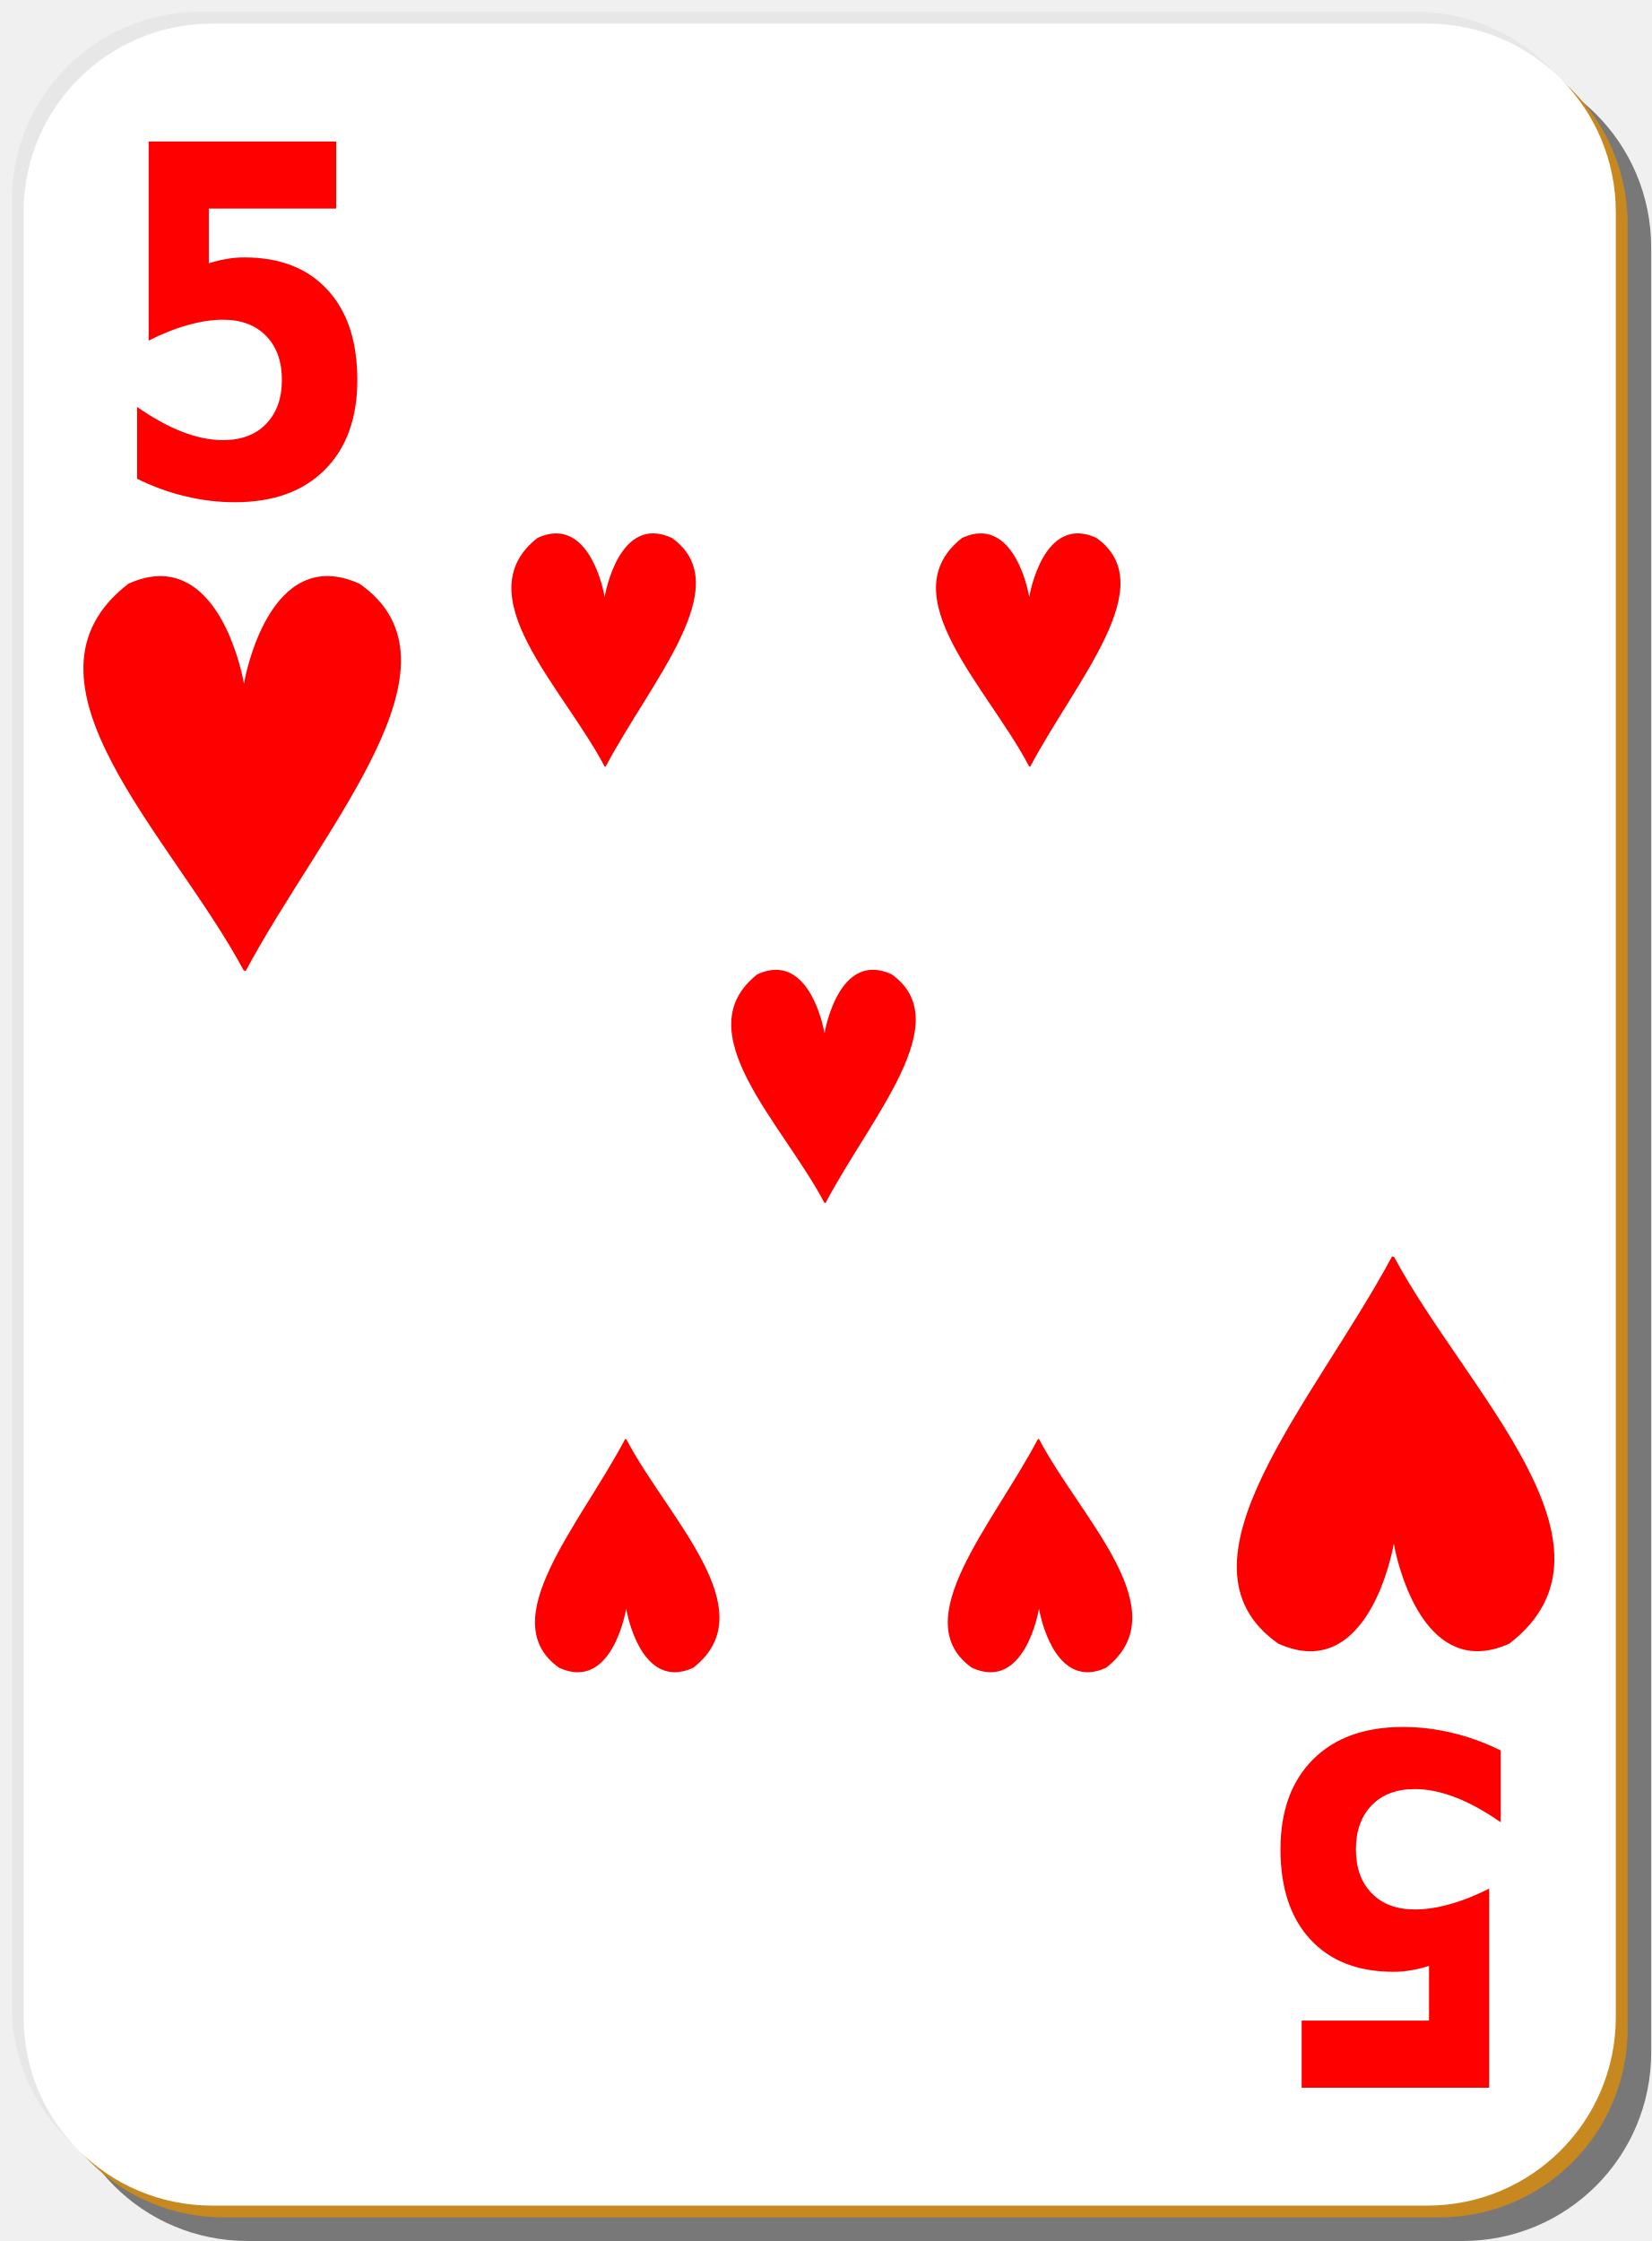
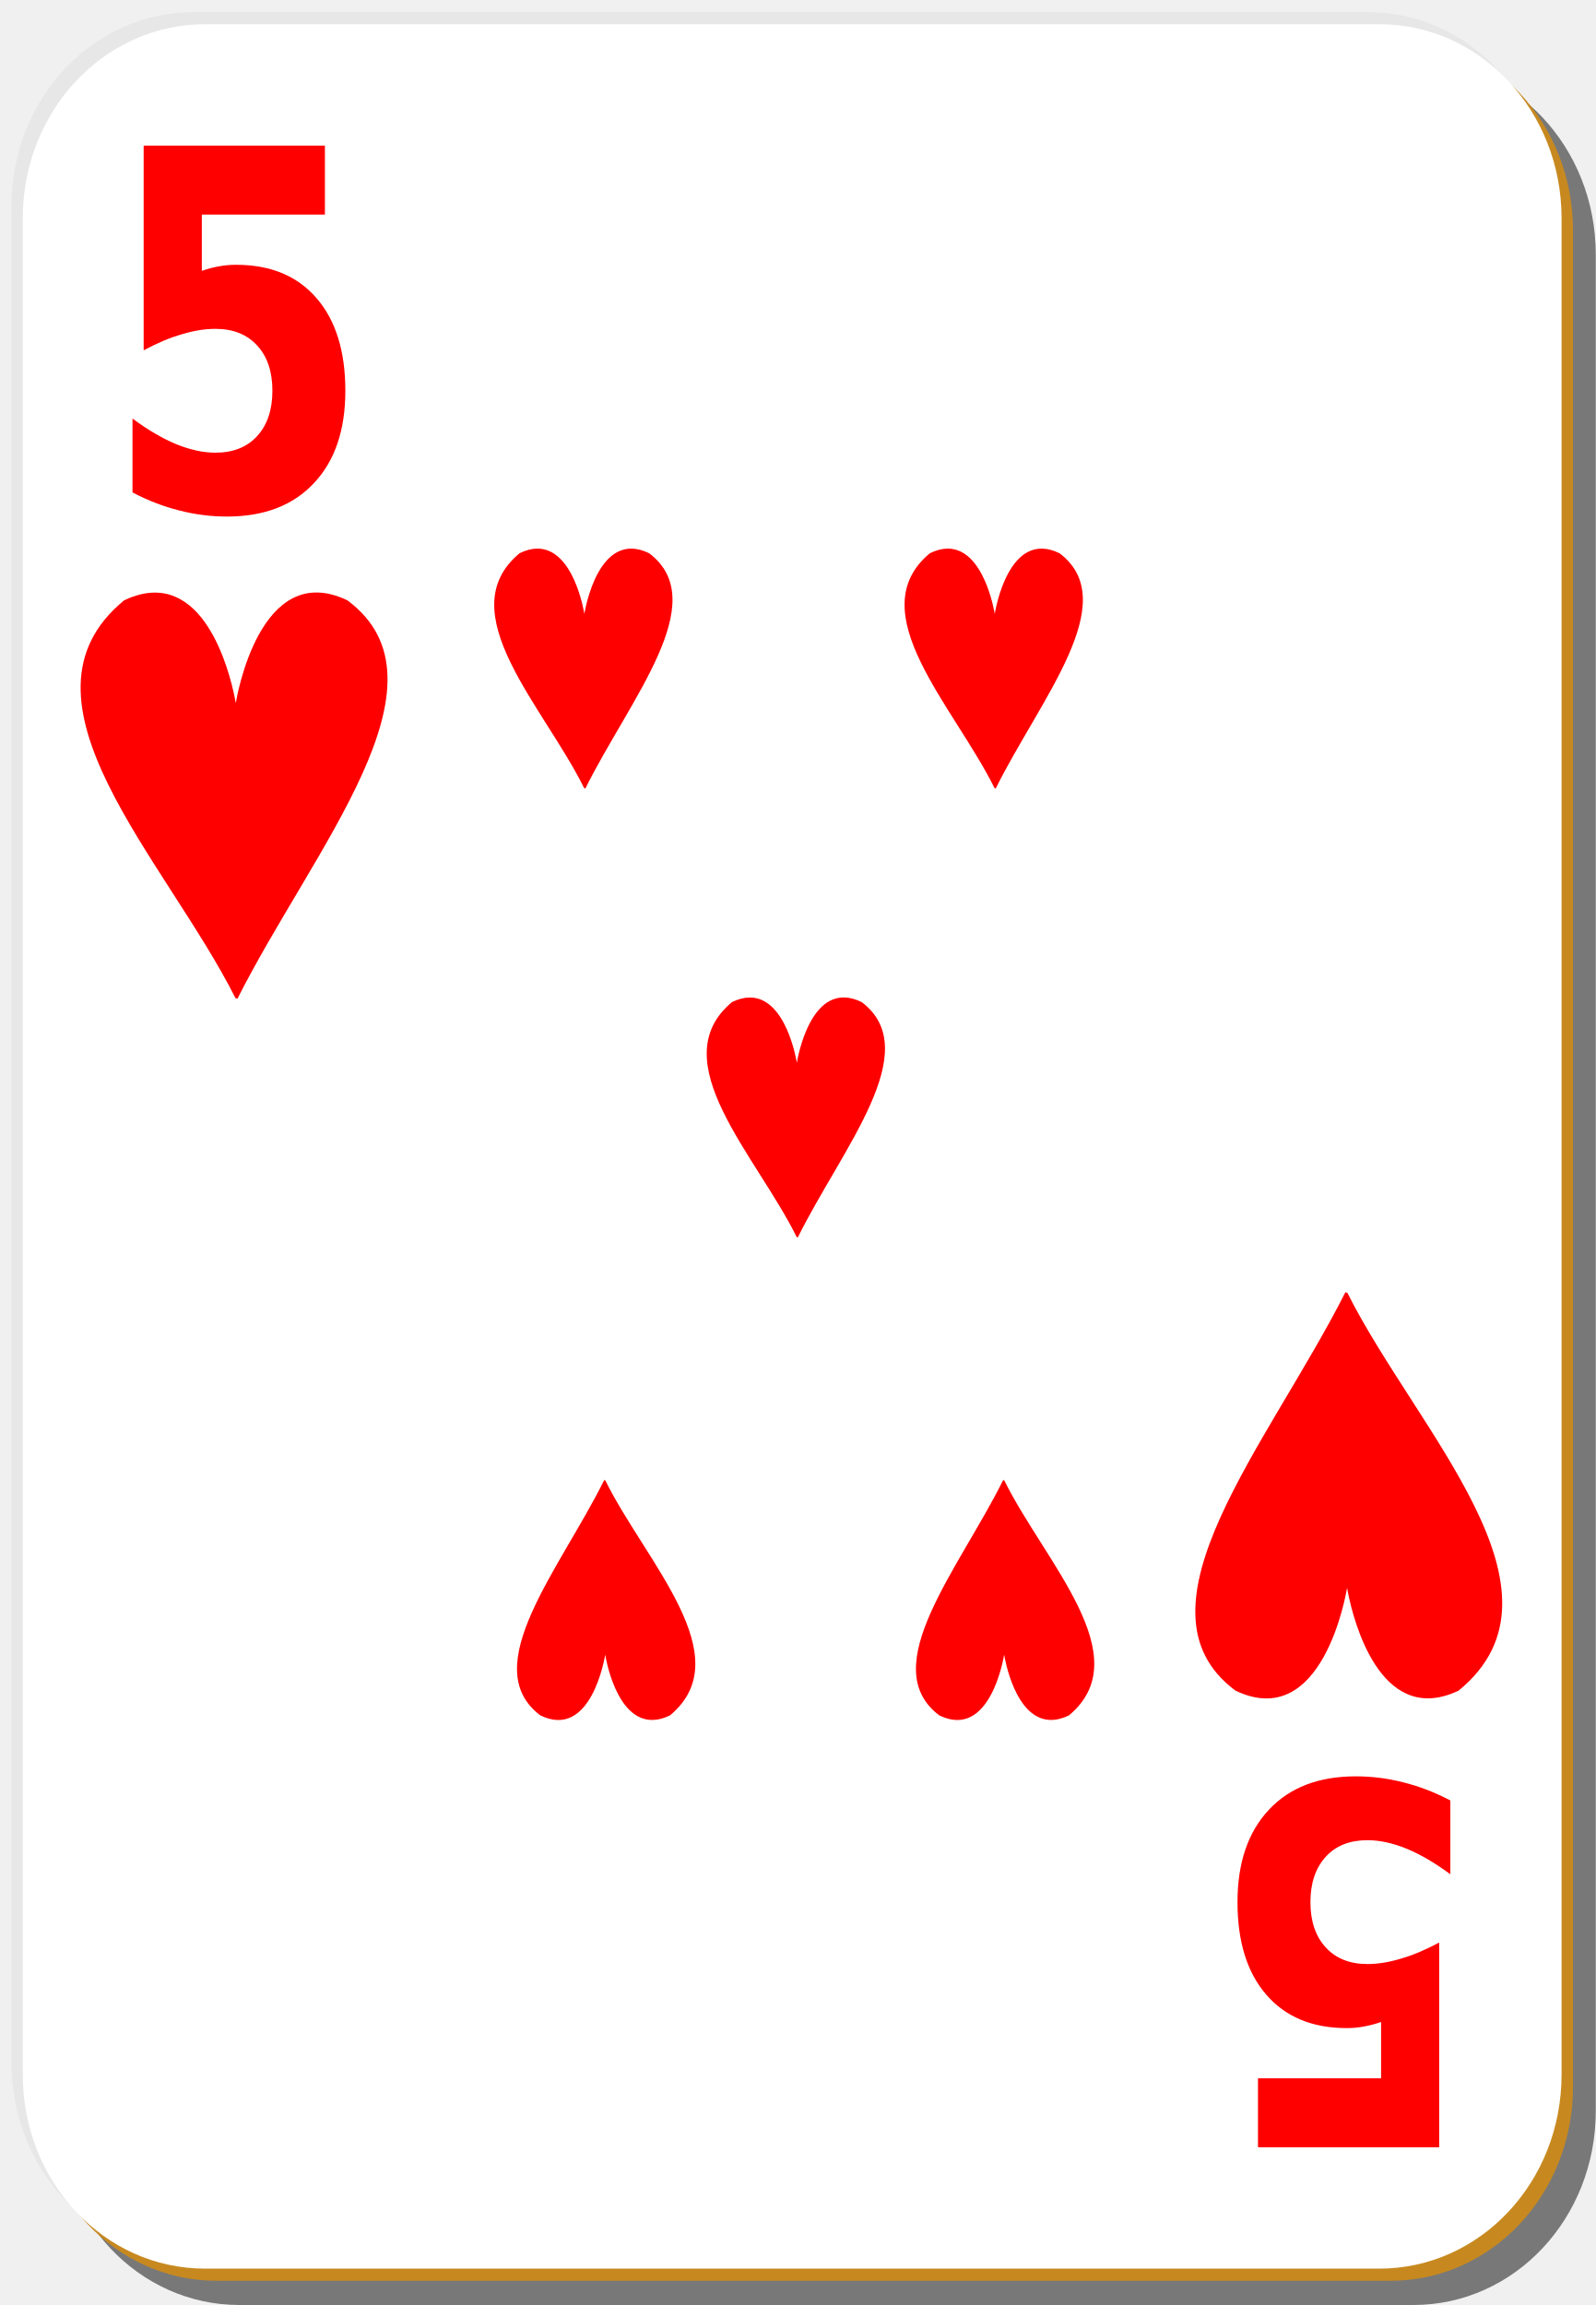
- <svg xmlns="http://www.w3.org/2000/svg" xmlns:xlink="http://www.w3.org/1999/xlink" version="1.0" x="0" y="0" width="140" height="190" id="svg2">
-   <defs id="defs3">
-     <linearGradient id="linearGradient3920">
-       <stop style="stop-color:#ffffff;stop-opacity:1;" offset="0" id="stop3922" />
-       <stop style="stop-color:#ffffff;stop-opacity:0;" offset="1" id="stop3924" />
-     </linearGradient>
-     <linearGradient id="linearGradient2060">
-       <stop style="stop-color:#ebf0d0;stop-opacity:1;" offset="0" id="stop2062" />
-       <stop style="stop-color:#ffffeb;stop-opacity:1;" offset="1" id="stop2064" />
-     </linearGradient>
-     <linearGradient id="linearGradient1575">
-       <stop style="stop-color:#ffffff;stop-opacity:0.5;" offset="0" id="stop1576" />
-       <stop style="stop-color:#ffffff;stop-opacity:0;" offset="1" id="stop1577" />
-     </linearGradient>
-     <linearGradient x1="2" y1="63.1" x2="109" y2="128.695" id="linearGradient4853" xlink:href="#linearGradient2060" gradientUnits="userSpaceOnUse" gradientTransform="translate(0,-1)" />
-     <linearGradient x1="233.887" y1="142.784" x2="159.435" y2="209.561" id="linearGradient3926" xlink:href="#linearGradient3920" gradientUnits="userSpaceOnUse" />
-     <linearGradient x1="233.887" y1="142.784" x2="159.435" y2="209.561" id="linearGradient1368" xlink:href="#linearGradient3920" gradientUnits="userSpaceOnUse" />
-     <linearGradient x1="2" y1="63.1" x2="109" y2="128.695" id="linearGradient1366" xlink:href="#linearGradient2060" gradientUnits="userSpaceOnUse" gradientTransform="translate(0,-1)" />
-     <linearGradient id="linearGradient1360">
-       <stop style="stop-color:#ffffff;stop-opacity:0.5;" offset="0" id="stop1362" />
-       <stop style="stop-color:#ffffff;stop-opacity:0;" offset="1" id="stop1364" />
-     </linearGradient>
-     <linearGradient id="linearGradient1354">
-       <stop style="stop-color:#ebf0d0;stop-opacity:1;" offset="0" id="stop1356" />
-       <stop style="stop-color:#ffffeb;stop-opacity:1;" offset="1" id="stop1358" />
-     </linearGradient>
-     <linearGradient x1="2" y1="63.1" x2="109" y2="128.695" id="linearGradient1398" xlink:href="#linearGradient2060" gradientUnits="userSpaceOnUse" gradientTransform="translate(0,-1)" />
-     <linearGradient x1="2" y1="63.1" x2="109" y2="128.695" id="linearGradient3955" xlink:href="#linearGradient2060" gradientUnits="userSpaceOnUse" gradientTransform="translate(0,-1)" />
-     <linearGradient id="linearGradient3891">
-       <stop style="stop-color:#ebf0d0;stop-opacity:1;" offset="0" id="stop3893" />
-       <stop style="stop-color:#ffffeb;stop-opacity:1;" offset="1" id="stop3895" />
-     </linearGradient>
-     <linearGradient id="linearGradient3897">
-       <stop style="stop-color:#ffffff;stop-opacity:0.5;" offset="0" id="stop3899" />
-       <stop style="stop-color:#ffffff;stop-opacity:0;" offset="1" id="stop3901" />
-     </linearGradient>
-     <linearGradient x1="2" y1="63.1" x2="109" y2="128.695" id="linearGradient3903" xlink:href="#linearGradient2060" gradientUnits="userSpaceOnUse" gradientTransform="translate(0,-1)" />
-     <linearGradient x1="233.887" y1="142.784" x2="159.435" y2="209.561" id="linearGradient3905" xlink:href="#linearGradient3920" gradientUnits="userSpaceOnUse" />
-     <linearGradient x1="233.887" y1="142.784" x2="159.435" y2="209.561" id="linearGradient3907" xlink:href="#linearGradient3920" gradientUnits="userSpaceOnUse" />
-     <linearGradient x1="2" y1="63.1" x2="109" y2="128.695" id="linearGradient3909" xlink:href="#linearGradient2060" gradientUnits="userSpaceOnUse" gradientTransform="translate(0,-1)" />
-     <linearGradient id="linearGradient3911">
-       <stop style="stop-color:#ffffff;stop-opacity:0.5;" offset="0" id="stop3913" />
-       <stop style="stop-color:#ffffff;stop-opacity:0;" offset="1" id="stop3915" />
-     </linearGradient>
-     <linearGradient id="linearGradient3917">
-       <stop style="stop-color:#ebf0d0;stop-opacity:1;" offset="0" id="stop3919" />
-       <stop style="stop-color:#ffffeb;stop-opacity:1;" offset="1" id="stop3921" />
-     </linearGradient>
-     <linearGradient x1="2" y1="63.1" x2="109" y2="128.695" id="linearGradient3923" xlink:href="#linearGradient2060" gradientUnits="userSpaceOnUse" gradientTransform="translate(0,-1)" />
-     <linearGradient x1="2" y1="63.1" x2="109" y2="128.695" id="linearGradient3454" xlink:href="#linearGradient2060" gradientUnits="userSpaceOnUse" gradientTransform="translate(0,-1)" />
-     <linearGradient id="linearGradient3390">
-       <stop style="stop-color:#ebf0d0;stop-opacity:1;" offset="0" id="stop3392" />
-       <stop style="stop-color:#ffffeb;stop-opacity:1;" offset="1" id="stop3394" />
-     </linearGradient>
-     <linearGradient id="linearGradient3396">
-       <stop style="stop-color:#ffffff;stop-opacity:0.5;" offset="0" id="stop3398" />
-       <stop style="stop-color:#ffffff;stop-opacity:0;" offset="1" id="stop3400" />
-     </linearGradient>
-     <linearGradient x1="2" y1="63.1" x2="109" y2="128.695" id="linearGradient3402" xlink:href="#linearGradient2060" gradientUnits="userSpaceOnUse" gradientTransform="translate(0,-1)" />
-     <linearGradient x1="233.887" y1="142.784" x2="159.435" y2="209.561" id="linearGradient3404" xlink:href="#linearGradient3920" gradientUnits="userSpaceOnUse" />
-     <linearGradient x1="233.887" y1="142.784" x2="159.435" y2="209.561" id="linearGradient3406" xlink:href="#linearGradient3920" gradientUnits="userSpaceOnUse" />
-     <linearGradient x1="2" y1="63.1" x2="109" y2="128.695" id="linearGradient3408" xlink:href="#linearGradient2060" gradientUnits="userSpaceOnUse" gradientTransform="translate(0,-1)" />
-     <linearGradient id="linearGradient3410">
-       <stop style="stop-color:#ffffff;stop-opacity:0.5;" offset="0" id="stop3412" />
-       <stop style="stop-color:#ffffff;stop-opacity:0;" offset="1" id="stop3414" />
-     </linearGradient>
-     <linearGradient id="linearGradient3416">
-       <stop style="stop-color:#ebf0d0;stop-opacity:1;" offset="0" id="stop3418" />
-       <stop style="stop-color:#ffffeb;stop-opacity:1;" offset="1" id="stop3420" />
-     </linearGradient>
-     <linearGradient x1="2" y1="63.1" x2="109" y2="128.695" id="linearGradient3422" xlink:href="#linearGradient2060" gradientUnits="userSpaceOnUse" gradientTransform="translate(0,-1)" />
-     <linearGradient x1="2" y1="63.1" x2="109" y2="128.695" id="linearGradient2595" xlink:href="#linearGradient2060" gradientUnits="userSpaceOnUse" gradientTransform="translate(0,-1)" />
-     <linearGradient id="linearGradient2535">
-       <stop style="stop-color:#ebf0d0;stop-opacity:1;" offset="0" id="stop2537" />
-       <stop style="stop-color:#ffffeb;stop-opacity:1;" offset="1" id="stop2539" />
-     </linearGradient>
-     <linearGradient id="linearGradient2541">
-       <stop style="stop-color:#ffffff;stop-opacity:0.5;" offset="0" id="stop2543" />
-       <stop style="stop-color:#ffffff;stop-opacity:0;" offset="1" id="stop2545" />
-     </linearGradient>
-     <linearGradient x1="2" y1="63.1" x2="109" y2="128.695" id="linearGradient2547" xlink:href="#linearGradient2060" gradientUnits="userSpaceOnUse" gradientTransform="translate(0,-1)" />
-     <linearGradient x1="233.887" y1="142.784" x2="159.435" y2="209.561" id="linearGradient2549" xlink:href="#linearGradient3920" gradientUnits="userSpaceOnUse" />
-     <linearGradient x1="233.887" y1="142.784" x2="159.435" y2="209.561" id="linearGradient2551" xlink:href="#linearGradient3920" gradientUnits="userSpaceOnUse" />
-     <linearGradient x1="2" y1="63.1" x2="109" y2="128.695" id="linearGradient2553" xlink:href="#linearGradient2060" gradientUnits="userSpaceOnUse" gradientTransform="translate(0,-1)" />
-     <linearGradient id="linearGradient2555">
-       <stop style="stop-color:#ffffff;stop-opacity:0.5;" offset="0" id="stop2557" />
-       <stop style="stop-color:#ffffff;stop-opacity:0;" offset="1" id="stop2559" />
-     </linearGradient>
-     <linearGradient id="linearGradient2561">
-       <stop style="stop-color:#ebf0d0;stop-opacity:1;" offset="0" id="stop2563" />
-       <stop style="stop-color:#ffffeb;stop-opacity:1;" offset="1" id="stop2565" />
-     </linearGradient>
-     <linearGradient x1="2" y1="63.1" x2="109" y2="128.695" id="linearGradient2567" xlink:href="#linearGradient2060" gradientUnits="userSpaceOnUse" gradientTransform="translate(0,-1)" />
-     <linearGradient id="linearGradient2318">
-       <stop style="stop-color:#ebf0d0;stop-opacity:1;" offset="0" id="stop2320" />
-       <stop style="stop-color:#ffffeb;stop-opacity:1;" offset="1" id="stop2322" />
-     </linearGradient>
-     <linearGradient id="linearGradient2324">
-       <stop style="stop-color:#ffffff;stop-opacity:0.5;" offset="0" id="stop2326" />
-       <stop style="stop-color:#ffffff;stop-opacity:0;" offset="1" id="stop2328" />
-     </linearGradient>
-     <linearGradient x1="2" y1="63.1" x2="109" y2="128.695" id="linearGradient2330" xlink:href="#linearGradient2060" gradientUnits="userSpaceOnUse" gradientTransform="translate(0,-1)" />
-     <linearGradient x1="233.887" y1="142.784" x2="159.435" y2="209.561" id="linearGradient2332" xlink:href="#linearGradient3920" gradientUnits="userSpaceOnUse" />
-     <linearGradient x1="233.887" y1="142.784" x2="159.435" y2="209.561" id="linearGradient2334" xlink:href="#linearGradient3920" gradientUnits="userSpaceOnUse" />
-     <linearGradient x1="2" y1="63.1" x2="109" y2="128.695" id="linearGradient2336" xlink:href="#linearGradient2060" gradientUnits="userSpaceOnUse" gradientTransform="translate(0,-1)" />
-     <linearGradient id="linearGradient2338">
-       <stop style="stop-color:#ffffff;stop-opacity:0.5;" offset="0" id="stop2340" />
-       <stop style="stop-color:#ffffff;stop-opacity:0;" offset="1" id="stop2342" />
-     </linearGradient>
-     <linearGradient id="linearGradient2344">
-       <stop style="stop-color:#ebf0d0;stop-opacity:1;" offset="0" id="stop2346" />
-       <stop style="stop-color:#ffffeb;stop-opacity:1;" offset="1" id="stop2348" />
-     </linearGradient>
-     <linearGradient x1="2" y1="63.1" x2="109" y2="128.695" id="linearGradient2350" xlink:href="#linearGradient2060" gradientUnits="userSpaceOnUse" gradientTransform="translate(0,-1)" />
-     <linearGradient x1="2" y1="63.1" x2="109" y2="128.695" id="linearGradient3485" xlink:href="#linearGradient2060" gradientUnits="userSpaceOnUse" gradientTransform="translate(0,-1)" />
-     <linearGradient id="linearGradient3479">
-       <stop style="stop-color:#ebf0d0;stop-opacity:1;" offset="0" id="stop3481" />
-       <stop style="stop-color:#ffffeb;stop-opacity:1;" offset="1" id="stop3483" />
-     </linearGradient>
-     <linearGradient id="linearGradient3473">
-       <stop style="stop-color:#ffffff;stop-opacity:0.5;" offset="0" id="stop3475" />
-       <stop style="stop-color:#ffffff;stop-opacity:0;" offset="1" id="stop3477" />
-     </linearGradient>
-     <linearGradient x1="2" y1="63.1" x2="109" y2="128.695" id="linearGradient3471" xlink:href="#linearGradient2060" gradientUnits="userSpaceOnUse" gradientTransform="translate(0,-1)" />
-     <linearGradient x1="233.887" y1="142.784" x2="159.435" y2="209.561" id="linearGradient3469" xlink:href="#linearGradient3920" gradientUnits="userSpaceOnUse" />
-     <linearGradient x1="233.887" y1="142.784" x2="159.435" y2="209.561" id="linearGradient3467" xlink:href="#linearGradient3920" gradientUnits="userSpaceOnUse" />
-     <linearGradient x1="2" y1="63.1" x2="109" y2="128.695" id="linearGradient3465" xlink:href="#linearGradient2060" gradientUnits="userSpaceOnUse" gradientTransform="translate(0,-1)" />
-     <linearGradient id="linearGradient3459">
-       <stop style="stop-color:#ffffff;stop-opacity:0.5;" offset="0" id="stop3461" />
-       <stop style="stop-color:#ffffff;stop-opacity:0;" offset="1" id="stop3463" />
-     </linearGradient>
-     <linearGradient id="linearGradient3453">
-       <stop style="stop-color:#ebf0d0;stop-opacity:1;" offset="0" id="stop3455" />
-       <stop style="stop-color:#ffffeb;stop-opacity:1;" offset="1" id="stop3457" />
-     </linearGradient>
-     <linearGradient x1="2" y1="63.1" x2="109" y2="128.695" id="linearGradient3592" xlink:href="#linearGradient2060" gradientUnits="userSpaceOnUse" gradientTransform="translate(0,-1)" />
-   </defs>
-   <g id="layer1">
-     <g id="g5630">
-       <path id="rect2070" d="M 21,5 L 124,5 C 132.864,5 140,12.136 140,21 L 140,174 C 140,182.864 132.864,190 124,190 L 21,190 C 12.136,190 5,182.864 5,174 L 5,21 C 5,12.136 12.136,5 21,5 z " style="fill:#000000;fill-opacity:0.498;stroke:none;stroke-width:0.2;stroke-miterlimit:4;stroke-dashoffset:0;stroke-opacity:1" />
-       <path id="rect1300" d="M 17,1 L 120,1 C 128.864,1 136,8.136 136,17 L 136,170 C 136,178.864 128.864,186 120,186 L 17,186 C 8.136,186 1,178.864 1,170 L 1,17 C 1,8.136 8.136,1 17,1 z " style="fill:#e7e7e7;fill-opacity:1;stroke:none;stroke-width:0.2;stroke-miterlimit:4;stroke-dashoffset:0;stroke-opacity:1" />
-       <path id="path5624" d="M 19,3 L 122,3 C 130.864,3 138,10.136 138,19 L 138,172 C 138,180.864 130.864,188 122,188 L 19,188 C 10.136,188 3,180.864 3,172 L 3,19 C 3,10.136 10.136,3 19,3 z " style="fill:#c7891f;fill-opacity:1;stroke:none;stroke-width:0.2;stroke-miterlimit:4;stroke-dashoffset:0;stroke-opacity:1" />
-       <path id="rect1306" d="M 18,2 L 121,2 C 129.864,2 137,9.136 137,18 L 137,171 C 137,179.864 129.864,187 121,187 L 18,187 C 9.136,187 2,179.864 2,171 L 2,18 C 2,9.136 9.136,2 18,2 z " style="fill:#ffffff;fill-opacity:1;stroke:none;stroke-width:0.2;stroke-miterlimit:4;stroke-dashoffset:0;stroke-opacity:1" />
-     </g>
-     <g id="g5495" transform="translate(-448.5,-231.5)" />
-   </g>
-   <path d="M 12.604,11.998 L 28.502,11.998 L 28.502,17.685 L 17.704,17.685 L 17.704,22.326 C 18.191,22.165 18.679,22.045 19.166,21.965 C 19.664,21.871 20.179,21.824 20.711,21.824 C 23.734,21.824 26.088,22.741 27.772,24.577 C 29.455,26.399 30.297,28.944 30.297,32.212 C 30.297,35.454 29.377,37.992 27.539,39.828 C 25.711,41.663 23.17,42.581 19.913,42.581 C 18.507,42.581 17.111,42.413 15.727,42.078 C 14.354,41.757 12.986,41.261 11.623,40.591 L 11.623,34.503 C 12.975,35.441 14.254,36.144 15.461,36.613 C 16.679,37.082 17.826,37.316 18.9,37.316 C 20.451,37.316 21.669,36.861 22.555,35.95 C 23.452,35.025 23.901,33.78 23.901,32.212 C 23.901,30.632 23.452,29.386 22.555,28.475 C 21.669,27.564 20.451,27.108 18.9,27.108 C 17.981,27.108 17.001,27.256 15.959,27.551 C 14.918,27.832 13.8,28.274 12.604,28.877 L 12.604,11.998" style="font-size:37.418;font-style:normal;font-variant:normal;font-weight:bold;font-stretch:normal;fill:#ff0000;fill-opacity:1;stroke:none;stroke-width:1px;stroke-linecap:butt;stroke-linejoin:miter;stroke-opacity:1;font-family:Bitstream Vera Sans;text-anchor:start;writing-mode:lr-tb" id="text1386" />
-   <g transform="matrix(0.286388,0,0,0.388772,-29.60833,-9.472414)" style="fill:#ff0000;fill-opacity:1" id="g1390">
-     <path d="M 147.206,156.417 C 144.67,156.43 141.884,156.899 138.8,157.948 C 105.177,177.485 150.505,208.989 169.644,236.042 L 170.196,236.18 C 191.229,206.611 231.268,174.072 200.675,157.948 C 176.438,149.704 169.963,177.146 169.737,178.136 C 169.54,177.272 164.595,156.329 147.206,156.417 z " transform="matrix(1.105375,0,0,1.079637,-12.01415,-18.86731)" style="fill-rule:evenodd;stroke:none;stroke-width:3.429;stroke-linecap:butt;stroke-linejoin:round;stroke-miterlimit:4;stroke-opacity:1" id="path1392" />
-   </g>
-   <path d="M 126.262,177.002 L 110.363,177.002 L 110.363,171.315 L 121.162,171.315 L 121.162,166.674 C 120.674,166.834 120.187,166.955 119.7,167.035 C 119.201,167.129 118.686,167.176 118.155,167.176 C 115.131,167.176 112.777,166.258 111.094,164.423 C 109.41,162.601 108.569,160.056 108.569,156.788 C 108.569,153.546 109.488,151.007 111.327,149.172 C 113.154,147.337 115.696,146.419 118.952,146.419 C 120.359,146.419 121.754,146.587 123.139,146.922 C 124.512,147.243 125.88,147.739 127.242,148.409 L 127.242,154.497 C 125.891,153.559 124.612,152.856 123.404,152.387 C 122.186,151.918 121.04,151.684 119.965,151.684 C 118.415,151.684 117.197,152.139 116.311,153.05 C 115.413,153.975 114.965,155.22 114.965,156.788 C 114.965,158.368 115.413,159.614 116.311,160.525 C 117.197,161.436 118.415,161.891 119.965,161.891 C 120.885,161.891 121.865,161.744 122.906,161.449 C 123.947,161.168 125.066,160.726 126.262,160.123 L 126.262,177.002" style="font-size:37.418;font-style:normal;font-variant:normal;font-weight:bold;font-stretch:normal;fill:#ff0000;fill-opacity:1;stroke:none;stroke-width:1px;stroke-linecap:butt;stroke-linejoin:miter;stroke-opacity:1;font-family:Bitstream Vera Sans;text-anchor:start;writing-mode:lr-tb" id="text13635" />
-   <g transform="matrix(-0.286388,0,0,-0.388772,168.47,198.3135)" style="fill:#ff0000;fill-opacity:1" id="g13639">
-     <path d="M 147.206,156.417 C 144.67,156.43 141.884,156.899 138.8,157.948 C 105.177,177.485 150.505,208.989 169.644,236.042 L 170.196,236.18 C 191.229,206.611 231.268,174.072 200.675,157.948 C 176.438,149.704 169.963,177.146 169.737,178.136 C 169.54,177.272 164.595,156.329 147.206,156.417 z " transform="matrix(1.105375,0,0,1.079637,-12.01415,-18.86731)" style="fill-rule:evenodd;stroke:none;stroke-width:3.429;stroke-linecap:butt;stroke-linejoin:round;stroke-miterlimit:4;stroke-opacity:1" id="path13641" />
-   </g>
-   <g id="g3558">
-     <g transform="translate(333.5,184.5)" id="g2352" />
-     <g id="g2569">
-       <g id="g3424">
-         <g transform="translate(329.5,183.5)" id="g3925" />
-       </g>
-     </g>
-   </g>
-   <g transform="matrix(0.166355,0,0,0.22966,22.05389,10.77234)" style="fill-opacity:1;fill:#ff0000" id="g1861">
-     <path d="M 147.206,156.417 C 144.67,156.43 141.884,156.899 138.8,157.948 C 105.177,177.485 150.505,208.989 169.644,236.042 L 170.196,236.18 C 191.229,206.611 231.268,174.072 200.675,157.948 C 176.438,149.704 169.963,177.146 169.737,178.136 C 169.54,177.272 164.595,156.329 147.206,156.417 z " transform="matrix(1.105375,0,0,1.079637,-12.01415,-18.86731)" style="fill-rule:evenodd;stroke:none;stroke-width:3.429;stroke-linecap:butt;stroke-linejoin:round;stroke-miterlimit:4;stroke-opacity:1" id="path1863" />
-   </g>
-   <g transform="matrix(0.166355,0,0,0.22966,58.05389,10.77234)" style="fill-opacity:1;fill:#ff0000" id="g3606">
-     <path d="M 147.206,156.417 C 144.67,156.43 141.884,156.899 138.8,157.948 C 105.177,177.485 150.505,208.989 169.644,236.042 L 170.196,236.18 C 191.229,206.611 231.268,174.072 200.675,157.948 C 176.438,149.704 169.963,177.146 169.737,178.136 C 169.54,177.272 164.595,156.329 147.206,156.417 z " transform="matrix(1.105375,0,0,1.079637,-12.01415,-18.86731)" style="fill-rule:evenodd;stroke:none;stroke-width:3.429;stroke-linecap:butt;stroke-linejoin:round;stroke-miterlimit:4;stroke-opacity:1" id="path3608" />
-   </g>
-   <g transform="matrix(0.166355,0,0,0.22966,40.6939,47.77234)" style="fill-opacity:1;fill:#ff0000" id="g3610">
-     <path d="M 147.206,156.417 C 144.67,156.43 141.884,156.899 138.8,157.948 C 105.177,177.485 150.505,208.989 169.644,236.042 L 170.196,236.18 C 191.229,206.611 231.268,174.072 200.675,157.948 C 176.438,149.704 169.963,177.146 169.737,178.136 C 169.54,177.272 164.595,156.329 147.206,156.417 z " transform="matrix(1.105375,0,0,1.079637,-12.01415,-18.86731)" style="fill-rule:evenodd;stroke:none;stroke-width:3.429;stroke-linecap:butt;stroke-linejoin:round;stroke-miterlimit:4;stroke-opacity:1" id="path3612" />
-   </g>
-   <g transform="matrix(-0.166355,0,0,-0.22966,82.3061,176.2277)" style="fill-opacity:1;fill:#ff0000" id="g3614">
-     <path d="M 147.206,156.417 C 144.67,156.43 141.884,156.899 138.8,157.948 C 105.177,177.485 150.505,208.989 169.644,236.042 L 170.196,236.18 C 191.229,206.611 231.268,174.072 200.675,157.948 C 176.438,149.704 169.963,177.146 169.737,178.136 C 169.54,177.272 164.595,156.329 147.206,156.417 z " transform="matrix(1.105375,0,0,1.079637,-12.01415,-18.86731)" style="fill-rule:evenodd;stroke:none;stroke-width:3.429;stroke-linecap:butt;stroke-linejoin:round;stroke-miterlimit:4;stroke-opacity:1" id="path3616" />
-   </g>
-   <g transform="matrix(-0.166355,0,0,-0.22966,117.3061,176.2277)" style="fill-opacity:1;fill:#ff0000" id="g3618">
-     <path d="M 147.206,156.417 C 144.67,156.43 141.884,156.899 138.8,157.948 C 105.177,177.485 150.505,208.989 169.644,236.042 L 170.196,236.18 C 191.229,206.611 231.268,174.072 200.675,157.948 C 176.438,149.704 169.963,177.146 169.737,178.136 C 169.54,177.272 164.595,156.329 147.206,156.417 z " transform="matrix(1.105375,0,0,1.079637,-12.01415,-18.86731)" style="fill-rule:evenodd;stroke:none;stroke-width:3.429;stroke-linecap:butt;stroke-linejoin:round;stroke-miterlimit:4;stroke-opacity:1" id="path3620" />
+ <svg xmlns="http://www.w3.org/2000/svg" width="90px" height="130px" viewBox="0 0 90 130" version="1.1">
+   <g id="surface1">
+     <path style=" stroke:none;fill-rule:nonzero;fill:rgb(0%,0%,0%);fill-opacity:0.498;" d="M 13.5 3.422 L 79.715 3.422 C 85.414 3.422 90 8.305 90 14.367 L 90 119.051 C 90 125.117 85.414 130 79.715 130 L 13.5 130 C 7.801 130 3.215 125.117 3.215 119.051 L 3.215 14.367 C 3.215 8.305 7.801 3.422 13.5 3.422 Z M 13.5 3.422 " />
+     <path style=" stroke:none;fill-rule:nonzero;fill:rgb(90.588%,90.588%,90.588%);fill-opacity:1;" d="M 10.93 0.684 L 77.145 0.684 C 82.84 0.684 87.43 5.566 87.43 11.633 L 87.43 116.316 C 87.43 122.379 82.84 127.262 77.145 127.262 L 10.93 127.262 C 5.23 127.262 0.645 122.379 0.645 116.316 L 0.645 11.633 C 0.645 5.566 5.23 0.684 10.93 0.684 Z M 10.93 0.684 " />
+     <path style=" stroke:none;fill-rule:nonzero;fill:rgb(78.039%,53.725%,12.157%);fill-opacity:1;" d="M 12.215 2.051 L 78.43 2.051 C 84.125 2.051 88.715 6.934 88.715 13 L 88.715 117.684 C 88.715 123.75 84.125 128.633 78.43 128.633 L 12.215 128.633 C 6.516 128.633 1.93 123.75 1.93 117.684 L 1.93 13 C 1.93 6.934 6.516 2.051 12.215 2.051 Z M 12.215 2.051 " />
+     <path style=" stroke:none;fill-rule:nonzero;fill:rgb(100%,100%,100%);fill-opacity:1;" d="M 11.57 1.367 L 77.785 1.367 C 83.484 1.367 88.07 6.25 88.07 12.316 L 88.07 117 C 88.07 123.066 83.484 127.949 77.785 127.949 L 11.57 127.949 C 5.875 127.949 1.285 123.066 1.285 117 L 1.285 12.316 C 1.285 6.25 5.875 1.367 11.57 1.367 Z M 11.57 1.367 " />
+     <path style=" stroke:none;fill-rule:nonzero;fill:rgb(100%,0%,0%);fill-opacity:1;" d="M 8.102 8.211 L 18.324 8.211 L 18.324 12.102 L 11.383 12.102 L 11.383 15.277 C 11.695 15.164 12.008 15.082 12.32 15.027 C 12.641 14.965 12.973 14.934 13.312 14.934 C 15.258 14.934 16.77 15.559 17.852 16.816 C 18.934 18.062 19.477 19.805 19.477 22.039 C 19.477 24.258 18.887 25.996 17.703 27.25 C 16.527 28.508 14.895 29.133 12.801 29.133 C 11.898 29.133 11 29.02 10.109 28.789 C 9.227 28.57 8.348 28.23 7.473 27.773 L 7.473 23.605 C 8.34 24.25 9.164 24.73 9.938 25.051 C 10.723 25.371 11.461 25.531 12.148 25.531 C 13.148 25.531 13.93 25.219 14.5 24.598 C 15.078 23.965 15.363 23.113 15.363 22.039 C 15.363 20.957 15.078 20.105 14.5 19.484 C 13.93 18.859 13.148 18.547 12.148 18.547 C 11.559 18.547 10.93 18.648 10.258 18.852 C 9.59 19.043 8.871 19.344 8.102 19.758 L 8.102 8.211 " />
+     <path style=" stroke:none;fill-rule:evenodd;fill:rgb(100%,0%,0%);fill-opacity:1;" d="M 8.711 33.422 C 8.195 33.426 7.629 33.559 7 33.859 C 0.16 39.473 9.383 48.52 13.277 56.289 L 13.391 56.328 C 17.672 47.836 25.82 38.492 19.594 33.859 C 14.66 31.492 13.344 39.375 13.297 39.656 C 13.258 39.41 12.25 33.395 8.711 33.422 Z M 8.711 33.422 " />
+     <path style=" stroke:none;fill-rule:nonzero;fill:rgb(100%,0%,0%);fill-opacity:1;" d="M 81.168 121.105 L 70.949 121.105 L 70.949 117.215 L 77.891 117.215 L 77.891 114.039 C 77.578 114.148 77.262 114.23 76.949 114.289 C 76.629 114.352 76.297 114.383 75.957 114.383 C 74.012 114.383 72.5 113.754 71.418 112.5 C 70.336 111.254 69.793 109.512 69.793 107.277 C 69.793 105.059 70.387 103.32 71.566 102.066 C 72.742 100.809 74.375 100.184 76.469 100.184 C 77.375 100.184 78.27 100.297 79.16 100.527 C 80.043 100.746 80.922 101.086 81.797 101.543 L 81.797 105.707 C 80.93 105.066 80.109 104.586 79.332 104.266 C 78.547 103.945 77.812 103.785 77.121 103.785 C 76.125 103.785 75.34 104.094 74.77 104.719 C 74.195 105.352 73.906 106.203 73.906 107.277 C 73.906 108.355 74.195 109.211 74.77 109.832 C 75.34 110.457 76.125 110.77 77.121 110.77 C 77.711 110.77 78.34 110.668 79.012 110.465 C 79.68 110.273 80.398 109.969 81.168 109.559 L 81.168 121.105 " />
+     <path style=" stroke:none;fill-rule:evenodd;fill:rgb(100%,0%,0%);fill-opacity:1;" d="M 80.555 95.785 C 81.074 95.781 81.641 95.648 82.266 95.348 C 89.109 89.734 79.887 80.688 75.992 72.918 L 75.879 72.879 C 71.598 81.371 63.449 90.715 69.676 95.348 C 74.609 97.715 75.926 89.832 75.973 89.551 C 76.012 89.797 77.02 95.812 80.555 95.785 Z M 80.555 95.785 " />
+     <path style=" stroke:none;fill-rule:evenodd;fill:rgb(100%,0%,0%);fill-opacity:1;" d="M 30.293 30.941 C 29.996 30.945 29.664 31.023 29.301 31.203 C 25.324 34.516 30.684 39.859 32.945 44.449 L 33.012 44.473 C 35.5 39.457 40.23 33.938 36.613 31.203 C 33.75 29.805 32.984 34.457 32.957 34.625 C 32.934 34.48 32.352 30.926 30.293 30.941 Z M 30.293 30.941 " />
+     <path style=" stroke:none;fill-rule:evenodd;fill:rgb(100%,0%,0%);fill-opacity:1;" d="M 53.438 30.941 C 53.137 30.945 52.809 31.023 52.441 31.203 C 48.469 34.516 53.828 39.859 56.09 44.449 L 56.156 44.473 C 58.641 39.457 63.375 33.938 59.758 31.203 C 56.891 29.805 56.129 34.457 56.102 34.625 C 56.078 34.48 55.492 30.926 53.438 30.941 Z M 53.438 30.941 " />
+     <path style=" stroke:none;fill-rule:evenodd;fill:rgb(100%,0%,0%);fill-opacity:1;" d="M 42.277 56.258 C 41.977 56.262 41.648 56.34 41.285 56.516 C 37.309 59.832 42.668 65.176 44.93 69.766 L 44.996 69.789 C 47.48 64.773 52.215 59.254 48.598 56.516 C 45.734 55.117 44.969 59.773 44.941 59.941 C 44.918 59.797 44.332 56.242 42.277 56.258 Z M 42.277 56.258 " />
+     <path style=" stroke:none;fill-rule:evenodd;fill:rgb(100%,0%,0%);fill-opacity:1;" d="M 36.793 97.004 C 37.094 97.004 37.422 96.922 37.789 96.746 C 41.762 93.43 36.406 88.086 34.141 83.496 L 34.078 83.473 C 31.59 88.488 26.855 94.012 30.473 96.746 C 33.34 98.145 34.105 93.488 34.133 93.32 C 34.156 93.469 34.738 97.02 36.793 97.004 Z M 36.793 97.004 " />
+     <path style=" stroke:none;fill-rule:evenodd;fill:rgb(100%,0%,0%);fill-opacity:1;" d="M 59.293 97.004 C 59.594 97.004 59.922 96.922 60.289 96.746 C 64.262 93.43 58.906 88.086 56.641 83.496 L 56.578 83.473 C 54.09 88.488 49.355 94.012 52.973 96.746 C 55.84 98.145 56.605 93.488 56.633 93.32 C 56.656 93.469 57.238 97.02 59.293 97.004 Z M 59.293 97.004 " />
  </g>
</svg>
